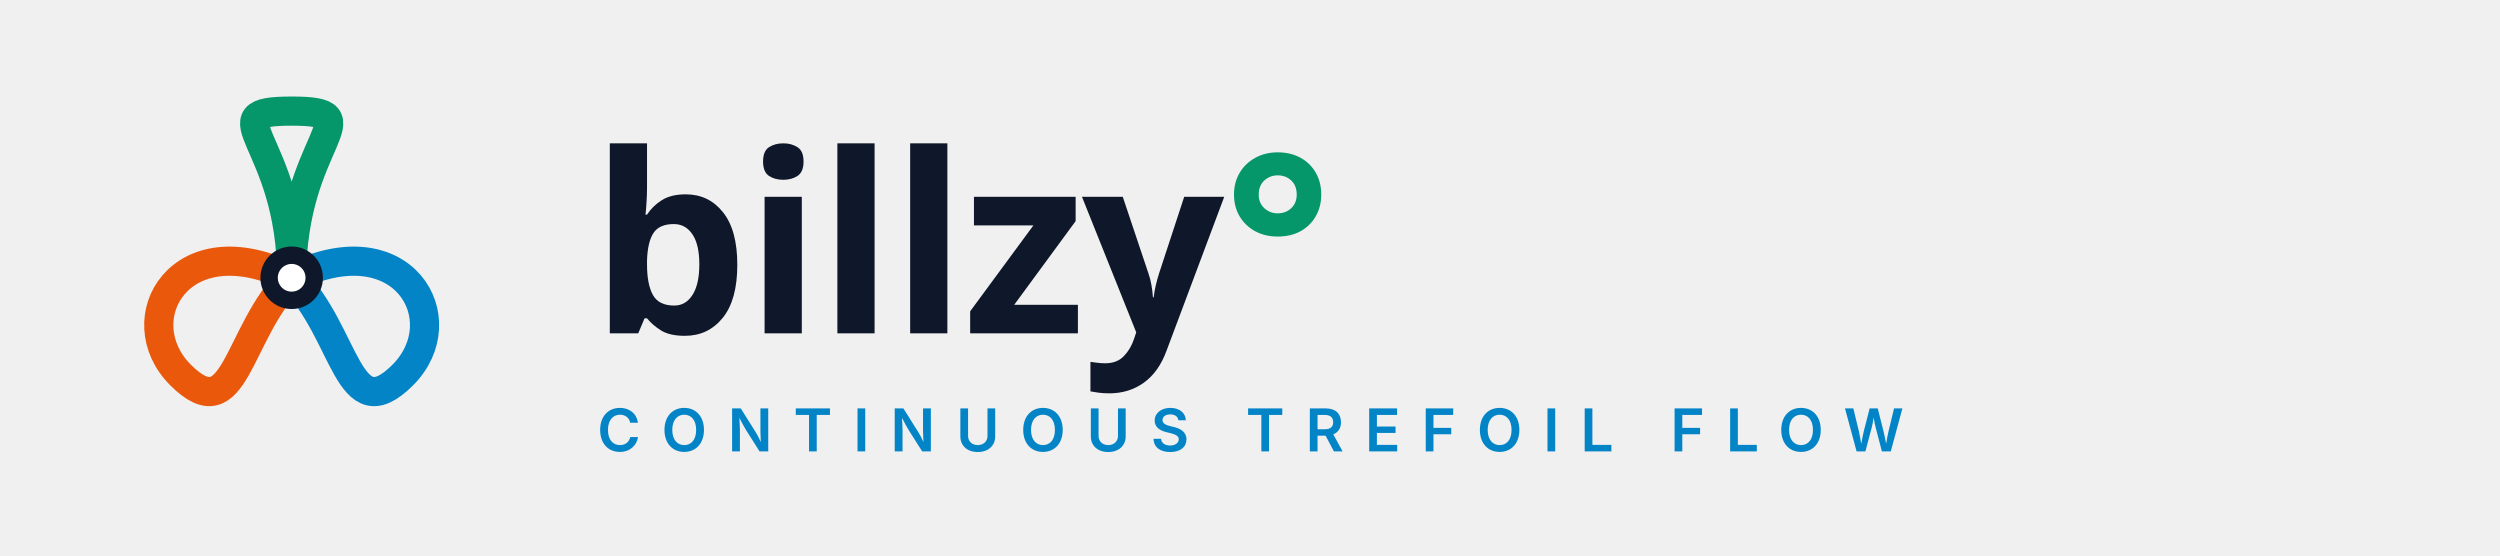
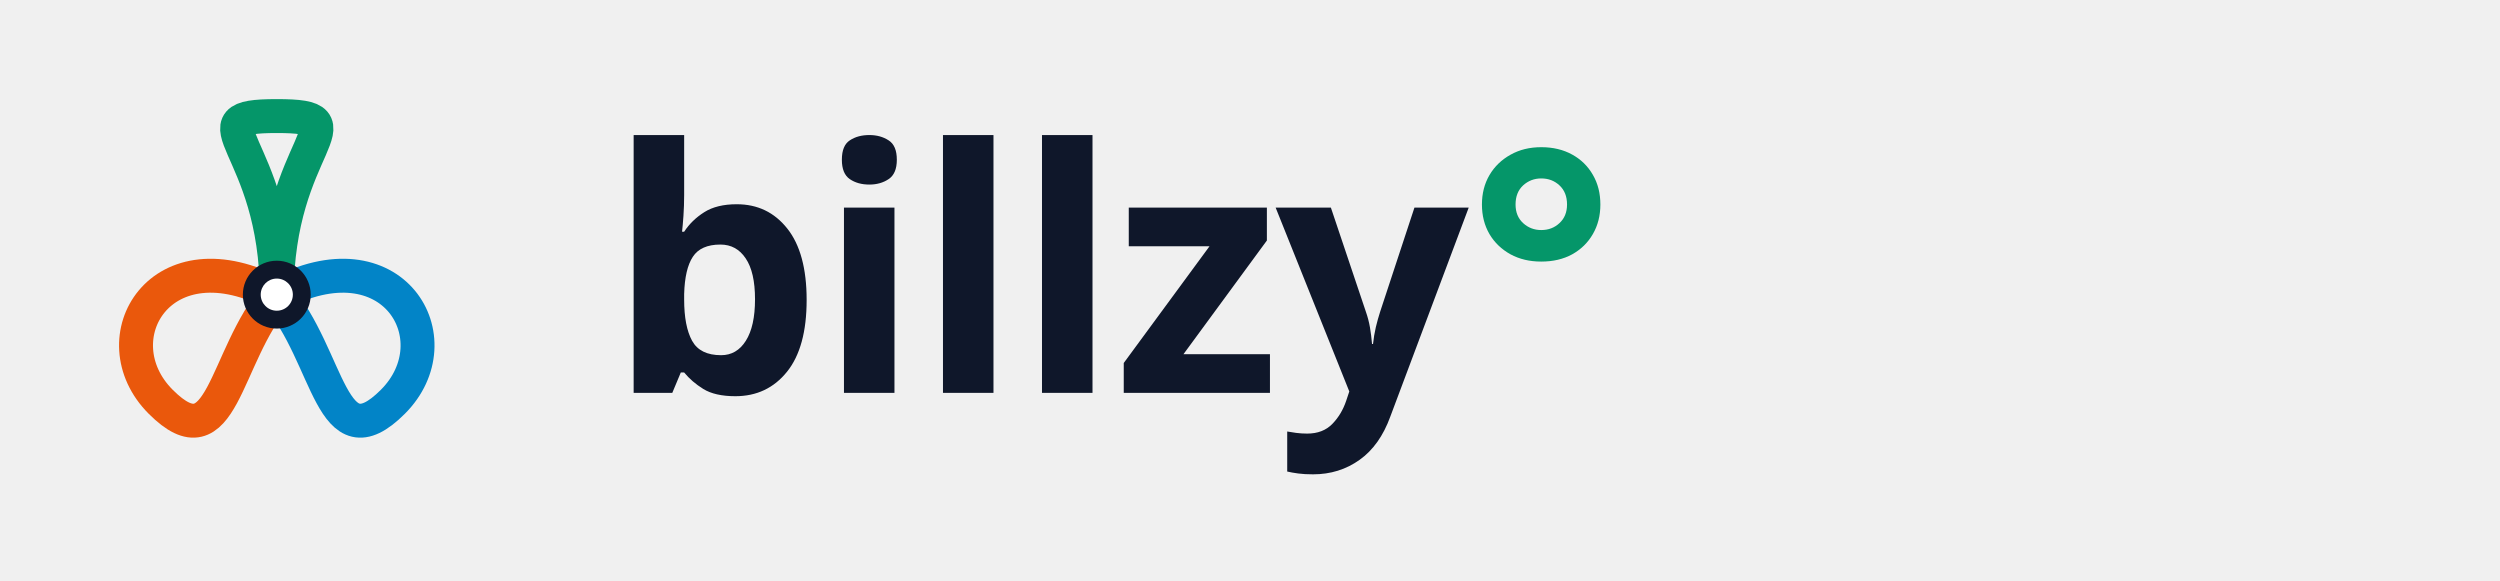
- <svg xmlns="http://www.w3.org/2000/svg" viewBox="0 0 360 80" width="100%" height="100%" fill="none">
+ <svg xmlns="http://www.w3.org/2000/svg" viewBox="0 0 280 65" width="100%" height="100%" fill="none">
  <style>
    .bz-text { fill: #0F172A; }
-     .bz-subtext { fill: #0284C7; }
    .bz-dot { fill: #059669; }
    .bz-center-outer { fill: #0F172A; }
    .bz-center-inner { fill: #FFFFFF; }
    .bz-pipe-green { stroke: #059669; }
    .bz-pipe-blue { stroke: #0284C7; }
    .bz-pipe-amber { stroke: #EA580C; }
    @media (prefers-color-scheme: dark) {
      .bz-text { fill: #FFFFFF; }
-       .bz-subtext { fill: #00C2FF; }
      .bz-dot { fill: #00E676; }
      .bz-center-outer { fill: #FFFFFF; }
      .bz-center-inner { fill: #020817; }
      .bz-pipe-green { stroke: #00E676; }
      .bz-pipe-blue { stroke: #00C2FF; }
      .bz-pipe-amber { stroke: #FF7A00; }
    }
  </style>
-   <g transform="translate(12, 10)">
-     <path class="bz-pipe-green" d="M30 30 C30 10, 42 6, 30 6 C18 6, 30 10, 30 30 Z" stroke-width="4.2" stroke-linecap="round" fill="none" />
-     <path class="bz-pipe-blue" d="M30 30 C46 22, 54 36, 46 44 C38 52, 38 38, 30 30 Z" stroke-width="4.2" stroke-linecap="round" fill="none" />
-     <path class="bz-pipe-amber" d="M30 30 C14 22, 6 36, 14 44 C22 52, 22 38, 30 30 Z" stroke-width="4.2" stroke-linecap="round" fill="none" />
-     <circle class="bz-center-outer" cx="30" cy="30" r="4.5" />
-     <circle class="bz-center-inner" cx="30" cy="30" r="2" />
+   <g transform="translate(6, 8)">
+     <path class="bz-pipe-green" d="M25 25 C25 8, 35 5, 25 5 C15 5, 25 8, 25 25 Z" stroke-width="3.8" stroke-linecap="round" fill="none" />
+     <path class="bz-pipe-blue" d="M25 25 C38 18, 45 30, 38 37 C31 44, 31 32, 25 25 Z" stroke-width="3.8" stroke-linecap="round" fill="none" />
+     <path class="bz-pipe-amber" d="M25 25 C12 18, 5 30, 12 37 C19 44, 19 32, 25 25 Z" stroke-width="3.8" stroke-linecap="round" fill="none" />
+     <circle class="bz-center-outer" cx="25" cy="25" r="3.8" />
+     <circle class="bz-center-inner" cx="25" cy="25" r="1.8" />
  </g>
-   <g transform="translate(85, 48)">
-     <text font-family="'Plus Jakarta Sans', system-ui, sans-serif" font-weight="800" font-size="36" letter-spacing="-0.5" class="bz-text">
+   <g transform="translate(68, 44)">
+     <text font-family="'Plus Jakarta Sans', system-ui, sans-serif" font-weight="800" font-size="38" letter-spacing="-0.5" class="bz-text">
      billzy<tspan class="bz-dot">°</tspan>
    </text>
  </g>
-   <g transform="translate(86, 65)">
-     <text font-family="'Inter', system-ui, sans-serif" font-weight="600" font-size="8.5" letter-spacing="3" class="bz-subtext">
-       CONTINUOUS TREFOIL FLOW
-     </text>
-   </g>
</svg>
